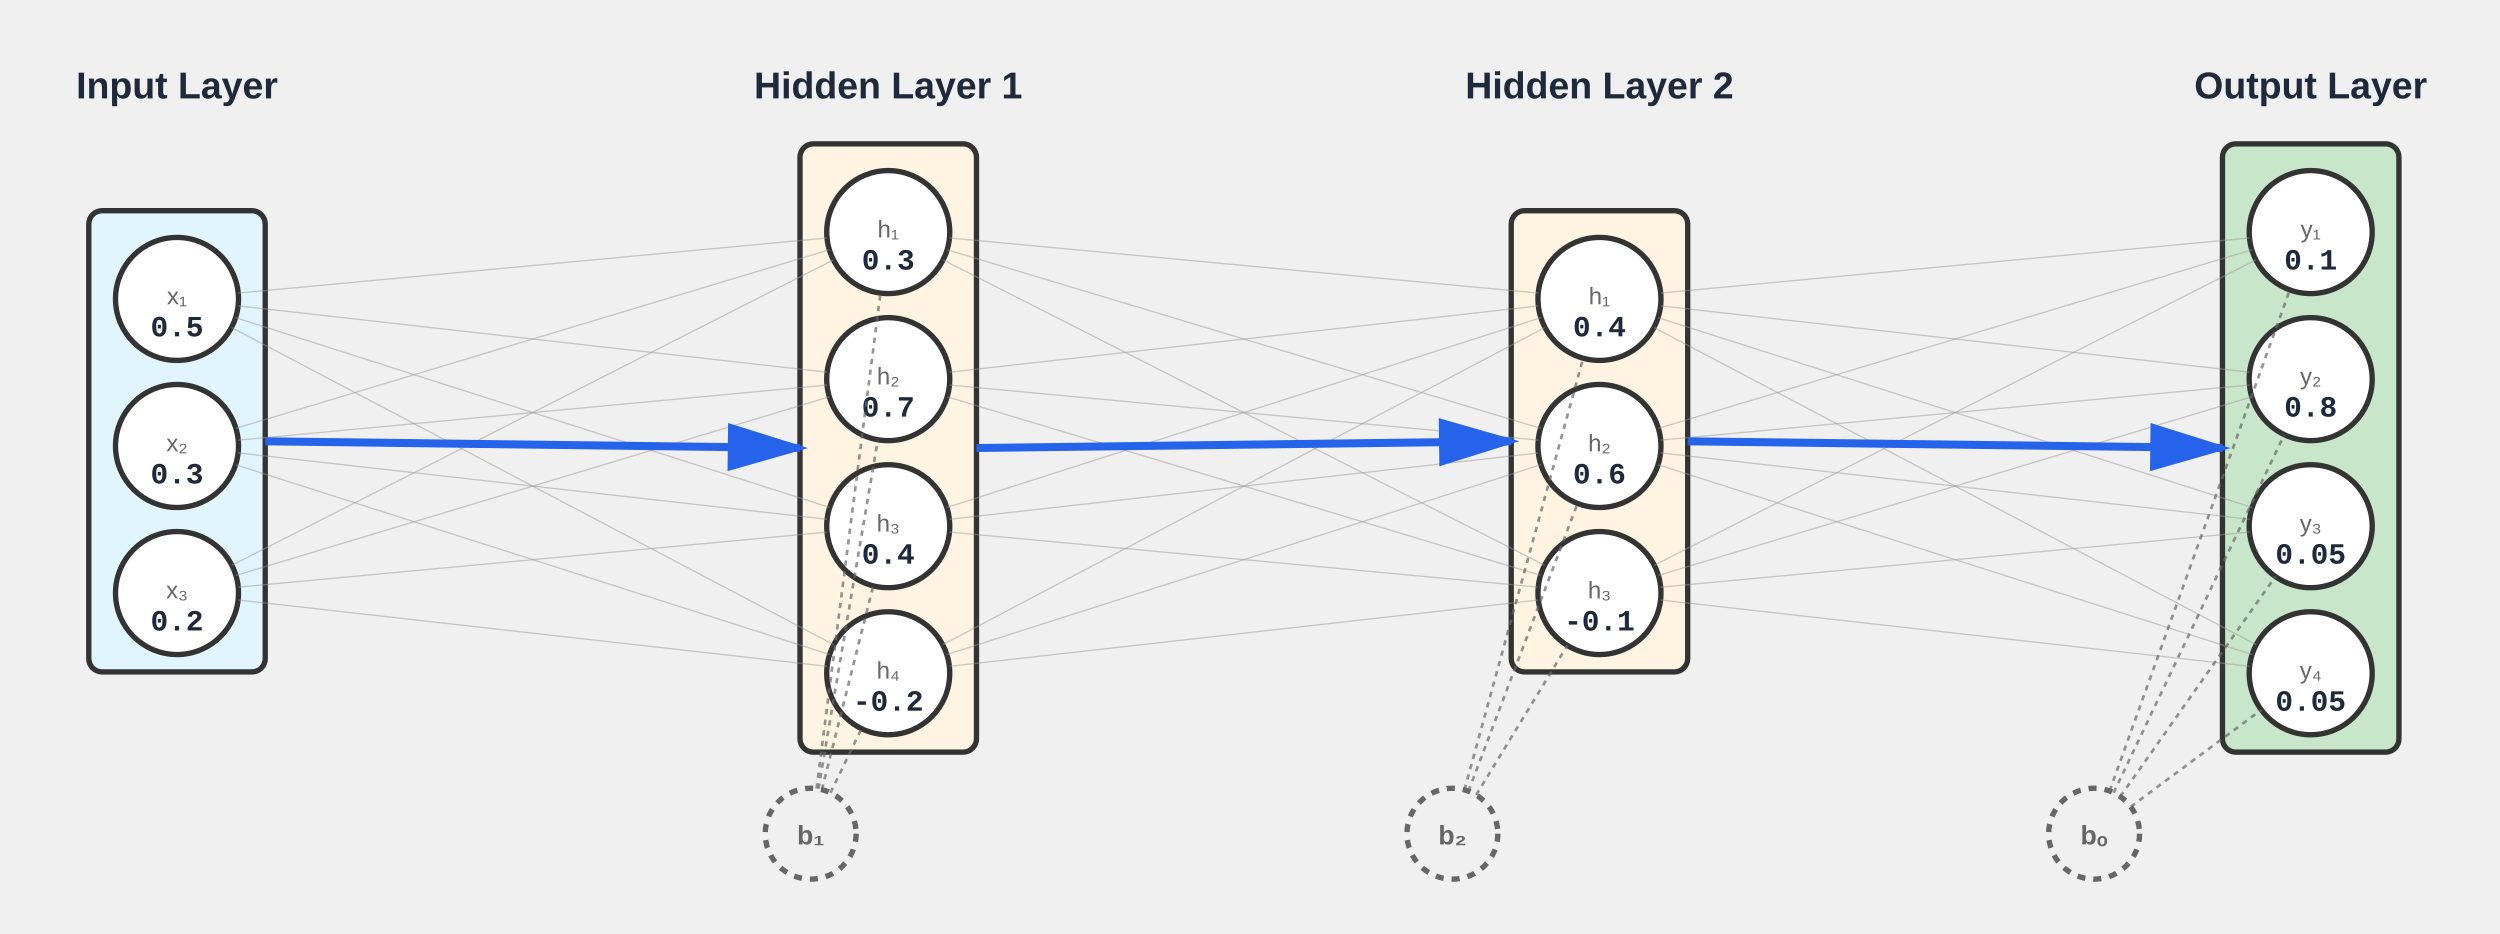
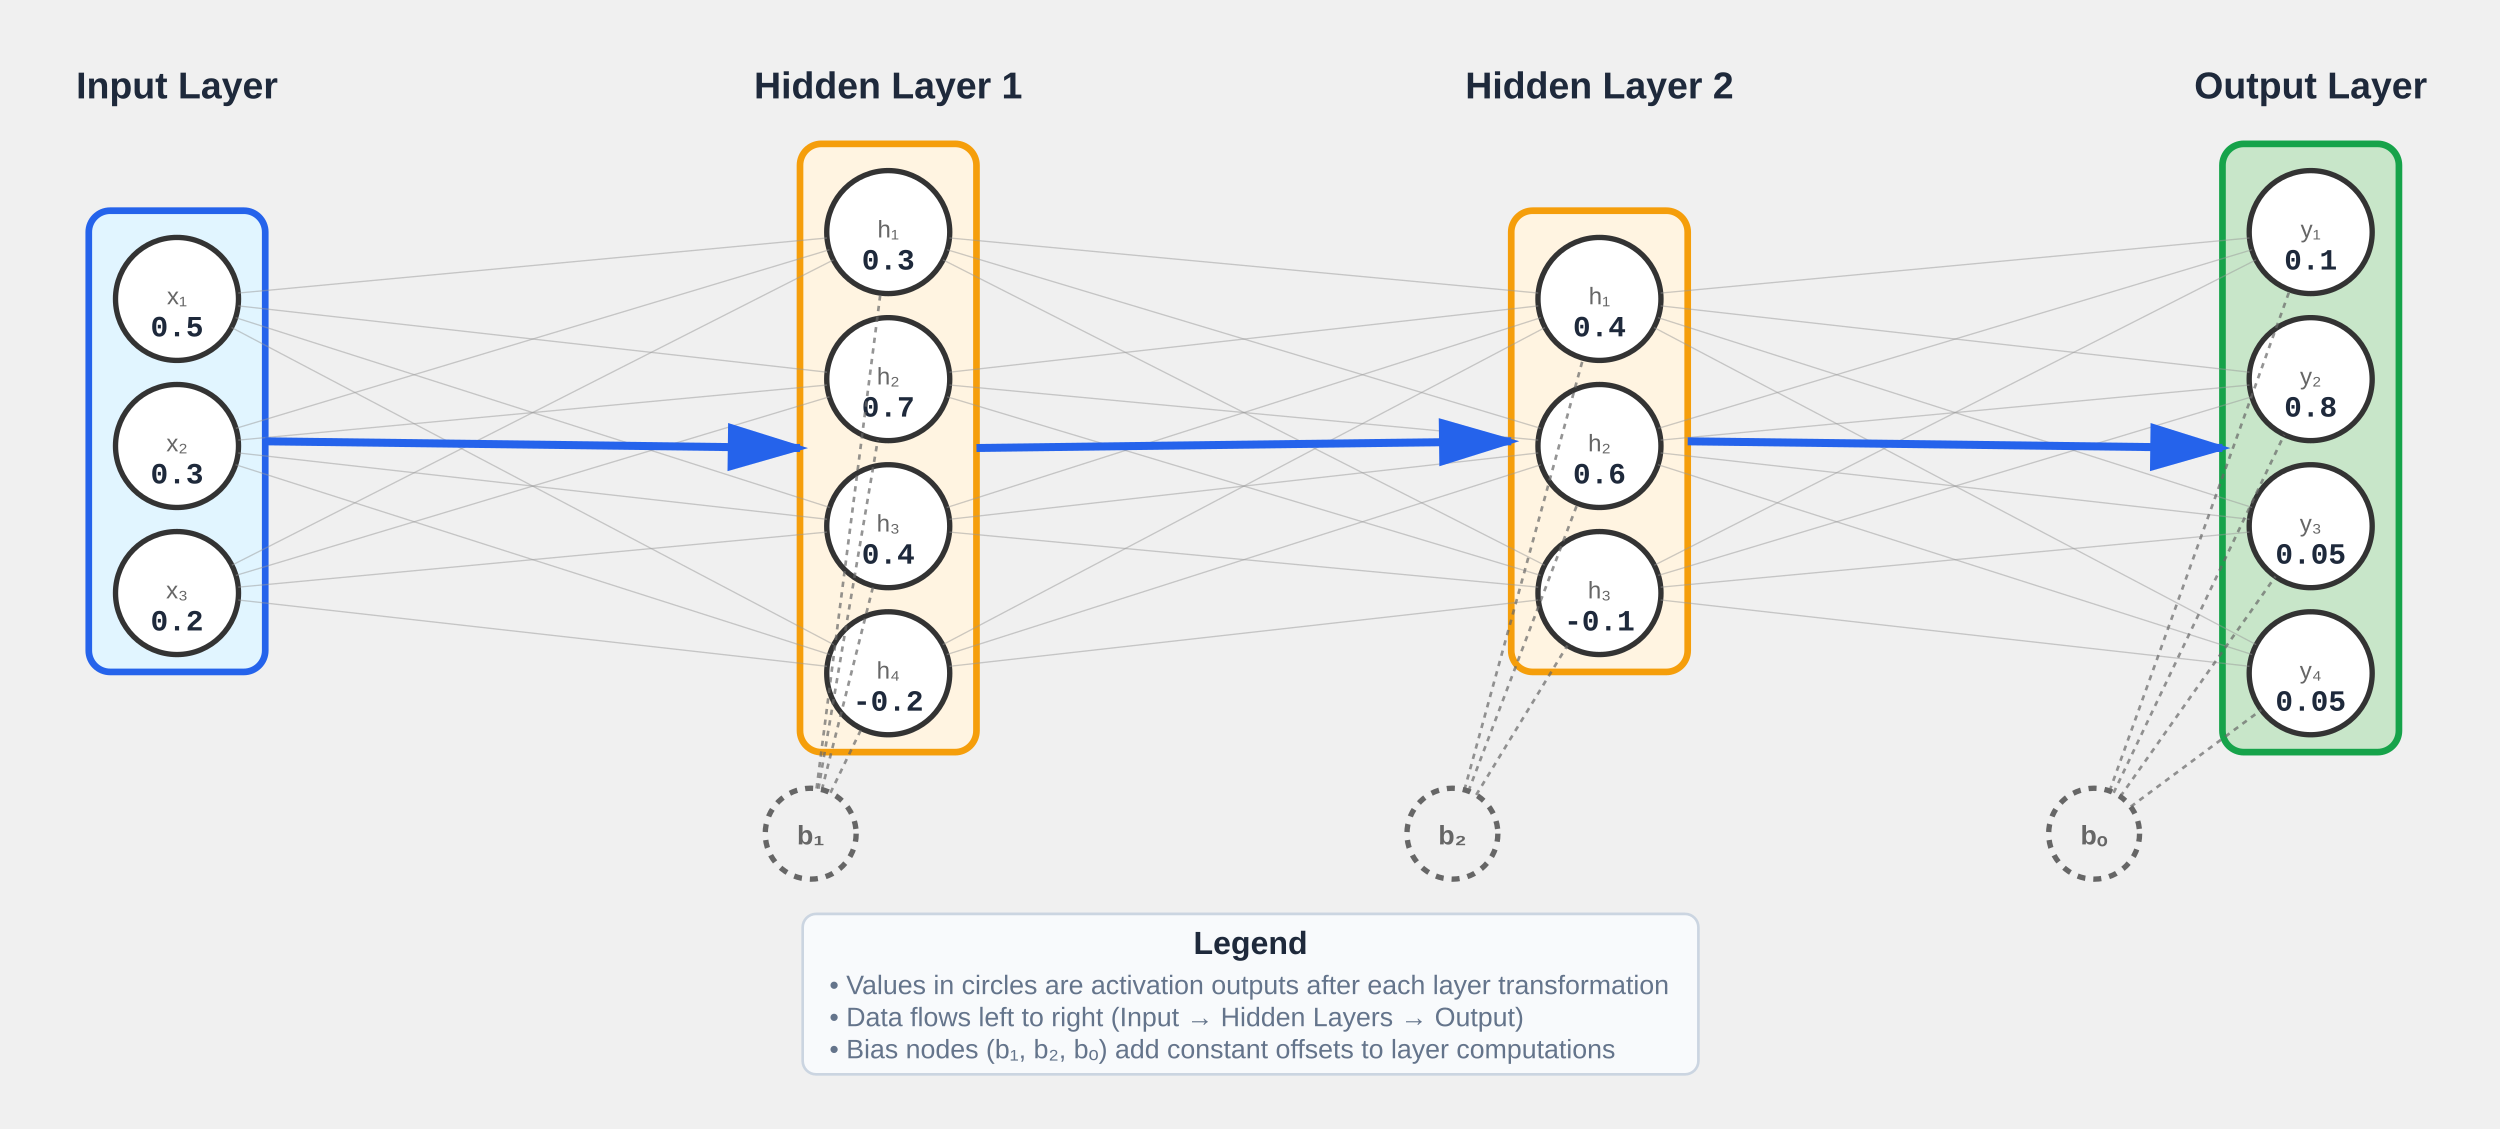
- <svg xmlns="http://www.w3.org/2000/svg" width="935" height="349">
+ <svg xmlns="http://www.w3.org/2000/svg" width="935" height="422">
  <defs>
    <style>
-       .layer-box { fill: none; stroke: #333; stroke-width: 2; rx: 5; }
-       .input-layer { fill: #e1f5ff; }
-       .hidden-layer { fill: #fff4e1; }
-       .output-layer { fill: #c8e6c9; }
+       .input-layer { fill: #e1f5ff; stroke: #2563eb; stroke-width: 2.5; rx: 8; }
+       .hidden-layer { fill: #fff4e1; stroke: #f59e0b; stroke-width: 2.5; rx: 8; }
+       .output-layer { fill: #c8e6c9; stroke: #16a34a; stroke-width: 2.5; rx: 8; }
+       .layer-box { rx: 8; }
      .neuron { fill: white; stroke: #333; stroke-width: 2; }
      .bias-node { fill: #f0f0f0; stroke: #666; stroke-width: 2; stroke-dasharray: 3,3; }
      .connection { stroke: #999; stroke-width: 0.5; opacity: 0.5; fill: none; }
      .bias-connection { stroke: #666; stroke-width: 1; opacity: 0.7; stroke-dasharray: 2,2; fill: none; }
      .layer-label { font-family: Arial, sans-serif; font-size: 14px; font-weight: bold; fill: #1e293b; }
      .neuron-value { font-family: 'Courier New', monospace; font-size: 11px; fill: #1e293b; font-weight: bold; }
      .bias-label { font-family: Arial, sans-serif; font-size: 10px; fill: #666; font-weight: bold; }
      .neuron-index { font-family: Arial, sans-serif; font-size: 9px; fill: #666; }
+       .legend-box { fill: #f8fafc; stroke: #cbd5e1; stroke-width: 1; rx: 5; }
+       .legend-title { font-family: Arial, sans-serif; font-size: 12px; font-weight: bold; fill: #1e293b; }
+       .legend-text { font-family: Arial, sans-serif; font-size: 10px; fill: #64748b; }
    </style>
    <marker id="arrowhead" markerWidth="10" markerHeight="10" refX="9" refY="3" orient="auto">
      <polygon points="0 0, 10 3, 0 6" fill="#2563eb" />
    </marker>
  </defs>
  <g id="content" transform="translate(-16.8, 11.8)">
    <g id="input-layer" transform="translate(50, 67)">
      <rect x="0" y="0" width="66" height="172.5" class="layer-box input-layer" />
      <g id="input-neuron-1">
        <circle cx="33" cy="33" r="23" class="neuron" />
        <text x="33" y="35" class="neuron-index" text-anchor="middle">x₁</text>
        <text x="33" y="47" class="neuron-value" text-anchor="middle">0.5</text>
      </g>
      <g id="input-neuron-2">
        <circle cx="33" cy="88" r="23" class="neuron" />
        <text x="33" y="90" class="neuron-index" text-anchor="middle">x₂</text>
        <text x="33" y="102" class="neuron-value" text-anchor="middle">0.3</text>
      </g>
      <g id="input-neuron-3">
        <circle cx="33" cy="143" r="23" class="neuron" />
        <text x="33" y="145" class="neuron-index" text-anchor="middle">x₃</text>
        <text x="33" y="157" class="neuron-value" text-anchor="middle">0.2</text>
      </g>
    </g>
    <text x="83" y="25" class="layer-label" text-anchor="middle">Input Layer</text>
    <g id="hidden-layer-1" transform="translate(316, 42)">
      <rect x="0" y="0" width="66" height="227.5" class="layer-box hidden-layer" />
      <g id="hidden1-neuron-1">
        <circle cx="33" cy="33" r="23" class="neuron" />
        <text x="33" y="35" class="neuron-index" text-anchor="middle">h₁</text>
        <text x="33" y="47" class="neuron-value" text-anchor="middle">0.3</text>
      </g>
      <g id="hidden1-neuron-2">
        <circle cx="33" cy="88" r="23" class="neuron" />
        <text x="33" y="90" class="neuron-index" text-anchor="middle">h₂</text>
        <text x="33" y="102" class="neuron-value" text-anchor="middle">0.7</text>
      </g>
      <g id="hidden1-neuron-3">
        <circle cx="33" cy="143" r="23" class="neuron" />
        <text x="33" y="145" class="neuron-index" text-anchor="middle">h₃</text>
        <text x="33" y="157" class="neuron-value" text-anchor="middle">0.4</text>
      </g>
      <g id="hidden1-neuron-4">
        <circle cx="33" cy="198" r="23" class="neuron" />
        <text x="33" y="200" class="neuron-index" text-anchor="middle">h₄</text>
        <text x="33" y="212" class="neuron-value" text-anchor="middle">-0.2</text>
      </g>
    </g>
    <text x="349" y="25" class="layer-label" text-anchor="middle">Hidden Layer 1</text>
    <g id="bias-1">
      <circle cx="320" cy="300" r="17" class="bias-node" />
      <text x="320" y="304" class="bias-label" text-anchor="middle">b₁</text>
    </g>
    <g id="hidden-layer-2" transform="translate(582, 67)">
      <rect x="0" y="0" width="66" height="172.5" class="layer-box hidden-layer" />
      <g id="hidden2-neuron-1">
        <circle cx="33" cy="33" r="23" class="neuron" />
        <text x="33" y="35" class="neuron-index" text-anchor="middle">h₁</text>
        <text x="33" y="47" class="neuron-value" text-anchor="middle">0.4</text>
      </g>
      <g id="hidden2-neuron-2">
        <circle cx="33" cy="88" r="23" class="neuron" />
        <text x="33" y="90" class="neuron-index" text-anchor="middle">h₂</text>
        <text x="33" y="102" class="neuron-value" text-anchor="middle">0.6</text>
      </g>
      <g id="hidden2-neuron-3">
        <circle cx="33" cy="143" r="23" class="neuron" />
        <text x="33" y="145" class="neuron-index" text-anchor="middle">h₃</text>
        <text x="33" y="157" class="neuron-value" text-anchor="middle">-0.1</text>
      </g>
    </g>
    <text x="615" y="25" class="layer-label" text-anchor="middle">Hidden Layer 2</text>
    <g id="bias-2">
      <circle cx="560" cy="300" r="17" class="bias-node" />
      <text x="560" y="304" class="bias-label" text-anchor="middle">b₂</text>
    </g>
    <g id="output-layer" transform="translate(848, 42)">
      <rect x="0" y="0" width="66" height="227.5" class="layer-box output-layer" />
      <g id="output-neuron-1">
        <circle cx="33" cy="33" r="23" class="neuron" />
        <text x="33" y="35" class="neuron-index" text-anchor="middle">y₁</text>
        <text x="33" y="47" class="neuron-value" text-anchor="middle">0.1</text>
      </g>
      <g id="output-neuron-2">
        <circle cx="33" cy="88" r="23" class="neuron" />
        <text x="33" y="90" class="neuron-index" text-anchor="middle">y₂</text>
        <text x="33" y="102" class="neuron-value" text-anchor="middle">0.8</text>
      </g>
      <g id="output-neuron-3">
        <circle cx="33" cy="143" r="23" class="neuron" />
        <text x="33" y="145" class="neuron-index" text-anchor="middle">y₃</text>
        <text x="33" y="157" class="neuron-value" text-anchor="middle">0.05</text>
      </g>
      <g id="output-neuron-4">
        <circle cx="33" cy="198" r="23" class="neuron" />
        <text x="33" y="200" class="neuron-index" text-anchor="middle">y₄</text>
        <text x="33" y="212" class="neuron-value" text-anchor="middle">0.05</text>
      </g>
    </g>
    <text x="881" y="25" class="layer-label" text-anchor="middle">Output Layer</text>
    <g id="bias-out">
      <circle cx="800" cy="300" r="17" class="bias-node" />
      <text x="800" y="304" class="bias-label" text-anchor="middle">bₒ</text>
    </g>
    <path d="M 105.9 97.8 L 326.1 77.2" class="connection" />
    <path d="M 105.9 102.6 L 326.1 127.4" class="connection" />
    <path d="M 104.9 107.0 L 327.1 178.0" class="connection" />
    <path d="M 103.4 110.7 L 328.6 229.3" class="connection" />
    <path d="M 105.0 148.4 L 327.0 81.6" class="connection" />
    <path d="M 105.9 152.8 L 326.1 132.2" class="connection" />
    <path d="M 105.9 157.6 L 326.1 182.4" class="connection" />
    <path d="M 104.9 162.0 L 327.1 233.0" class="connection" />
    <path d="M 103.5 199.6 L 328.5 85.4" class="connection" />
    <path d="M 105.0 203.4 L 327.0 136.6" class="connection" />
    <path d="M 105.9 207.8 L 326.1 187.2" class="connection" />
    <path d="M 105.9 212.6 L 326.1 237.4" class="connection" />
    <path d="M 322.2 283.1 L 346.1 97.8" class="bias-connection" />
    <path d="M 322.9 283.2 L 345.1 152.7" class="bias-connection" />
    <path d="M 324.2 283.5 L 343.4 207.3" class="bias-connection" />
    <path d="M 327.4 284.7 L 339.0 260.7" class="bias-connection" />
    <path d="M 371.9 77.2 L 592.1 97.8" class="connection" />
    <path d="M 371.0 81.6 L 593.0 148.4" class="connection" />
    <path d="M 369.5 85.4 L 594.5 199.6" class="connection" />
    <path d="M 371.9 127.4 L 592.1 102.6" class="connection" />
    <path d="M 371.9 132.2 L 592.1 152.8" class="connection" />
    <path d="M 371.0 136.6 L 593.0 203.4" class="connection" />
    <path d="M 370.9 178.0 L 593.1 107.0" class="connection" />
    <path d="M 371.9 182.4 L 592.1 157.6" class="connection" />
    <path d="M 371.9 187.2 L 592.1 207.8" class="connection" />
    <path d="M 369.4 229.3 L 594.6 110.7" class="connection" />
    <path d="M 370.9 233.0 L 593.1 162.0" class="connection" />
    <path d="M 371.9 237.4 L 592.1 212.6" class="connection" />
    <path d="M 564.5 283.6 L 608.9 122.2" class="bias-connection" />
    <path d="M 566.0 284.1 L 606.8 176.5" class="bias-connection" />
    <path d="M 568.9 285.5 L 603.0 229.6" class="bias-connection" />
    <path d="M 637.9 97.8 L 858.1 77.2" class="connection" />
    <path d="M 637.9 102.6 L 858.1 127.4" class="connection" />
    <path d="M 636.9 107.0 L 859.1 178.0" class="connection" />
    <path d="M 635.4 110.7 L 860.6 229.3" class="connection" />
    <path d="M 637.0 148.4 L 859.0 81.6" class="connection" />
    <path d="M 637.9 152.8 L 858.1 132.2" class="connection" />
    <path d="M 637.9 157.6 L 858.1 182.4" class="connection" />
    <path d="M 636.9 162.0 L 859.1 233.0" class="connection" />
    <path d="M 635.5 199.6 L 860.5 85.4" class="connection" />
    <path d="M 637.0 203.4 L 859.0 136.6" class="connection" />
    <path d="M 637.9 207.8 L 858.1 187.2" class="connection" />
    <path d="M 637.9 212.6 L 858.1 237.4" class="connection" />
    <path d="M 805.8 284.0 L 873.2 96.6" class="bias-connection" />
    <path d="M 807.3 284.7 L 871.1 150.8" class="bias-connection" />
    <path d="M 809.8 286.1 L 867.8 203.8" class="bias-connection" />
    <path d="M 813.7 289.9 L 862.5 253.7" class="bias-connection" />
    <path d="M 116 153.25 L 316 155.75" stroke="#2563eb" stroke-width="3" fill="none" marker-end="url(#arrowhead)" />
    <path d="M 382 155.75 L 582 153.25" stroke="#2563eb" stroke-width="3" fill="none" marker-end="url(#arrowhead)" />
    <path d="M 648 153.25 L 848 155.75" stroke="#2563eb" stroke-width="3" fill="none" marker-end="url(#arrowhead)" />
+     <g id="legend" transform="translate(317, 330)">
+       <rect x="0" y="0" width="335" height="60" class="legend-box" />
+       <text x="167.5" y="15" class="legend-title" text-anchor="middle">Legend</text>
+       <text x="10" y="30" class="legend-text">• Values in circles are activation outputs after each layer transformation</text>
+       <text x="10" y="42" class="legend-text">• Data flows left to right (Input → Hidden Layers → Output)</text>
+       <text x="10" y="54" class="legend-text">• Bias nodes (b₁, b₂, bₒ) add constant offsets to layer computations</text>
+     </g>
  </g>
</svg>
